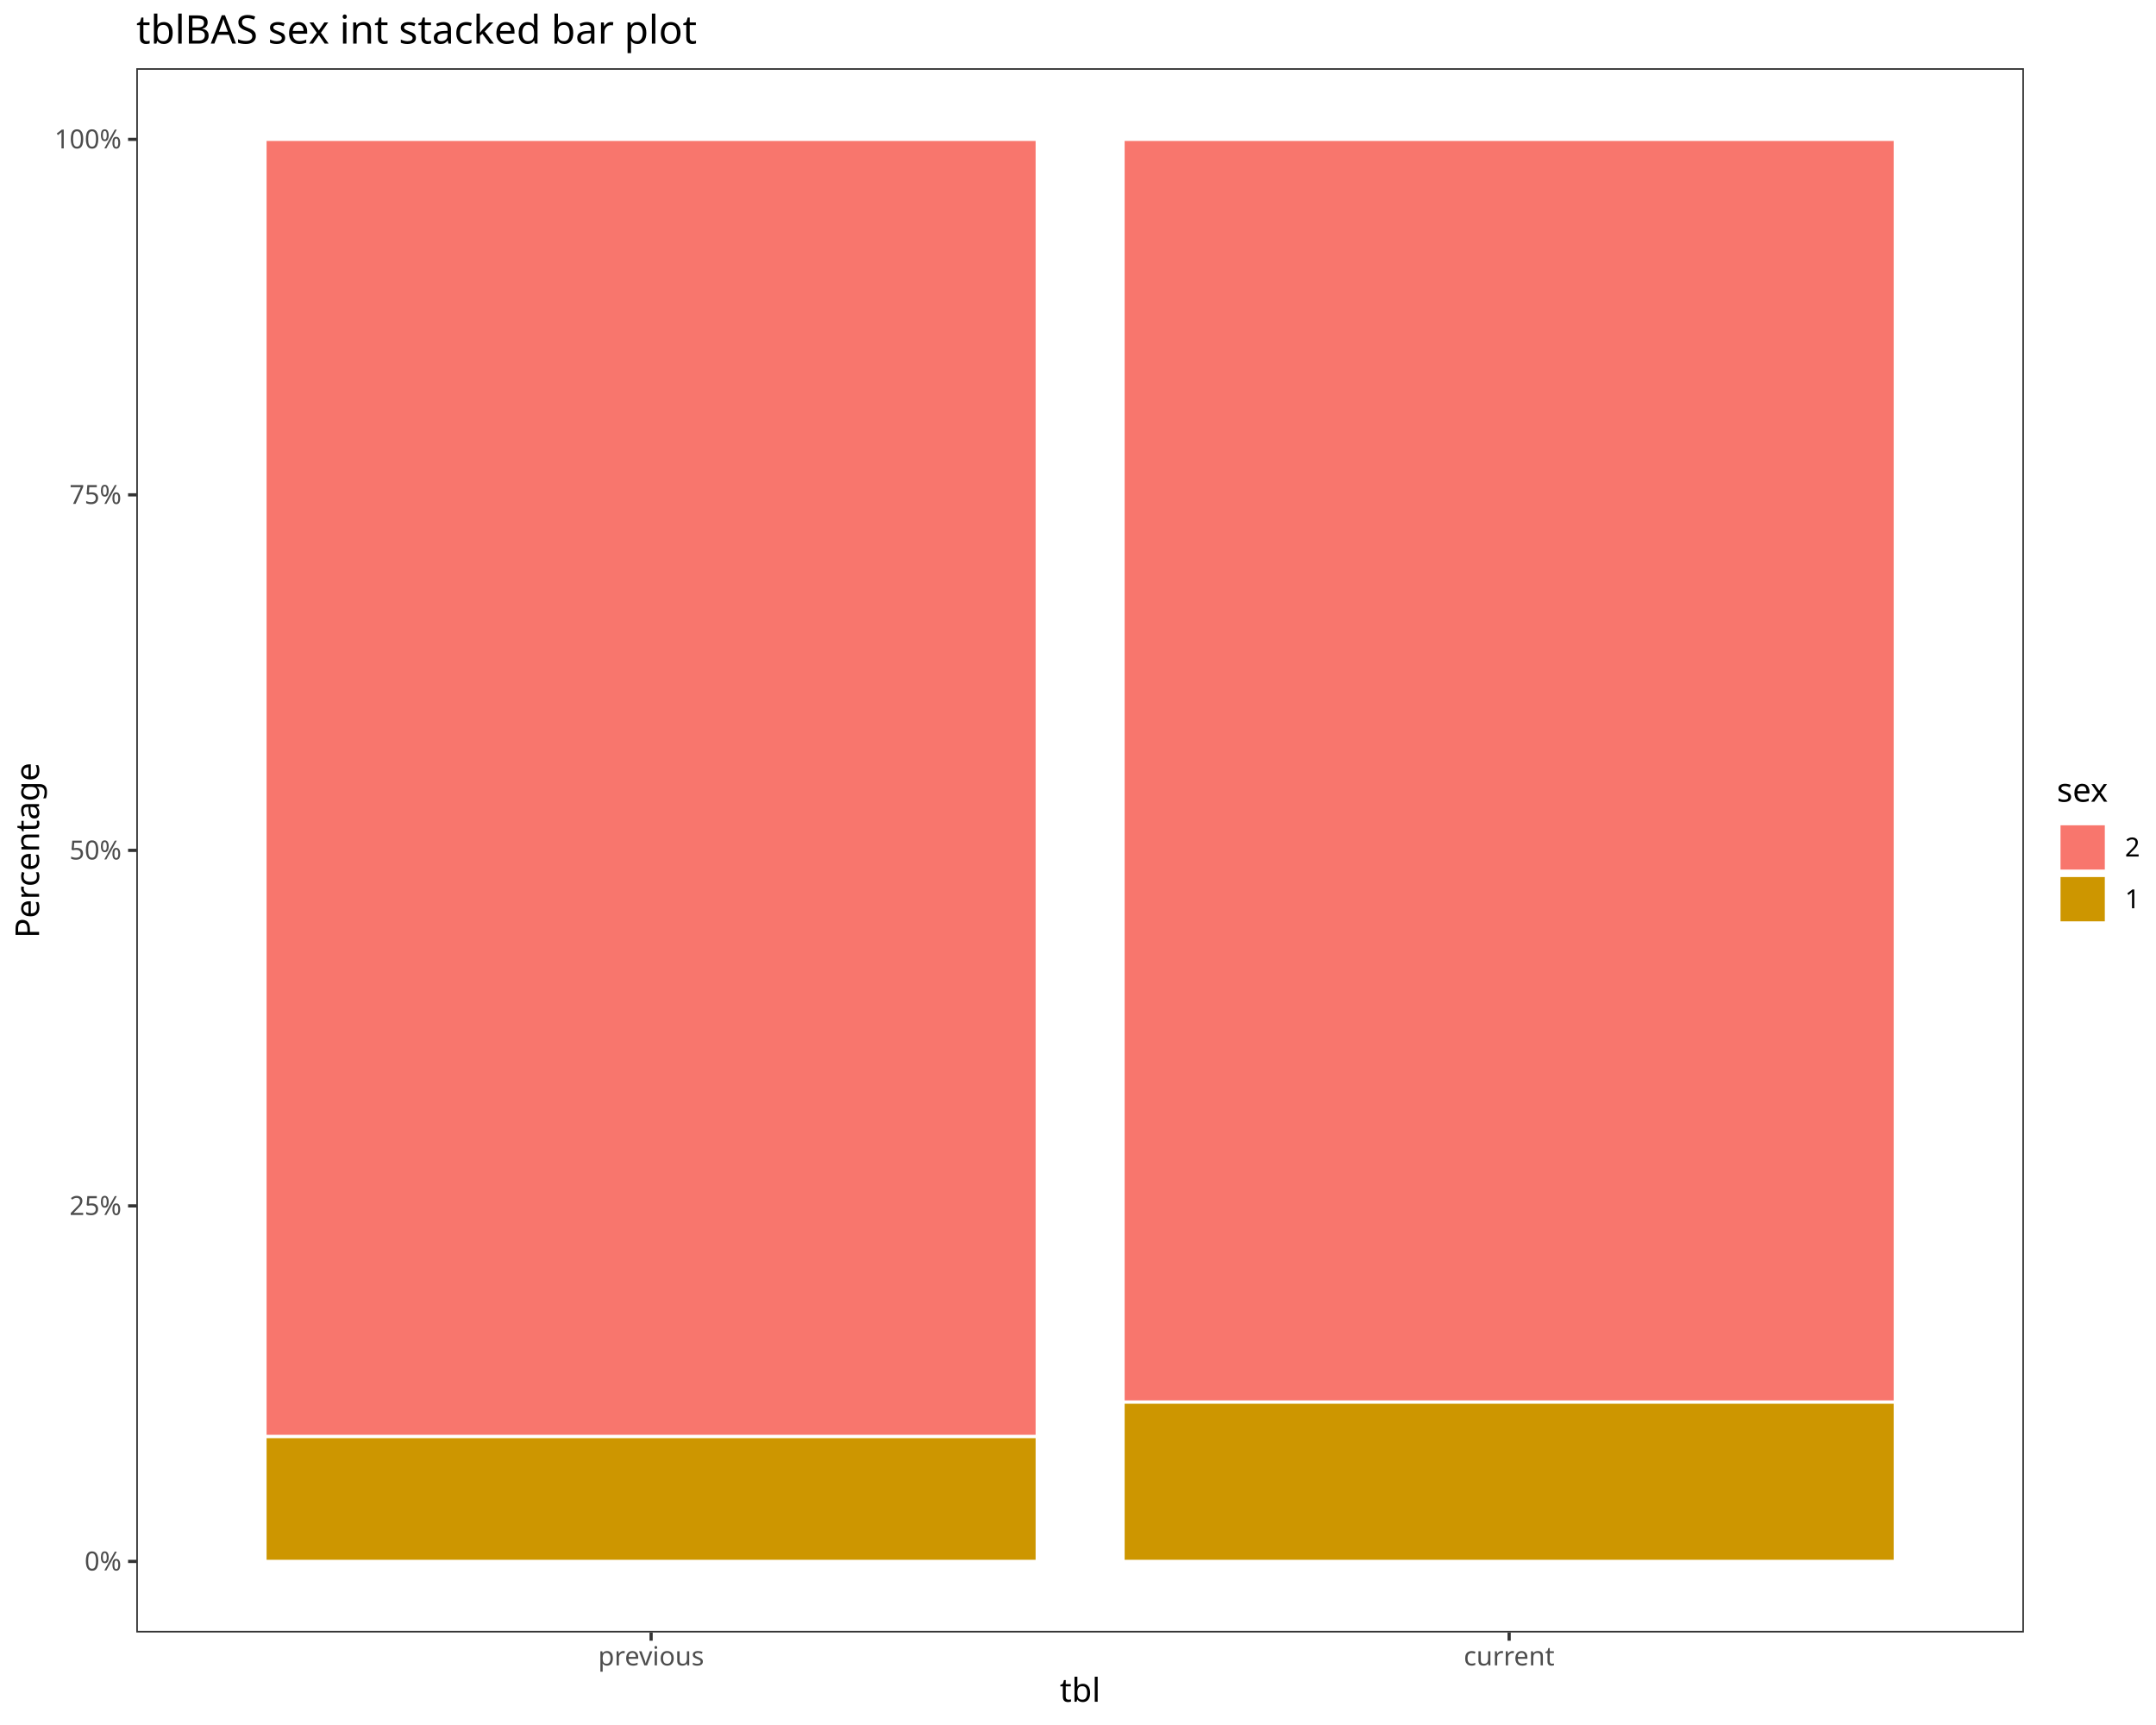
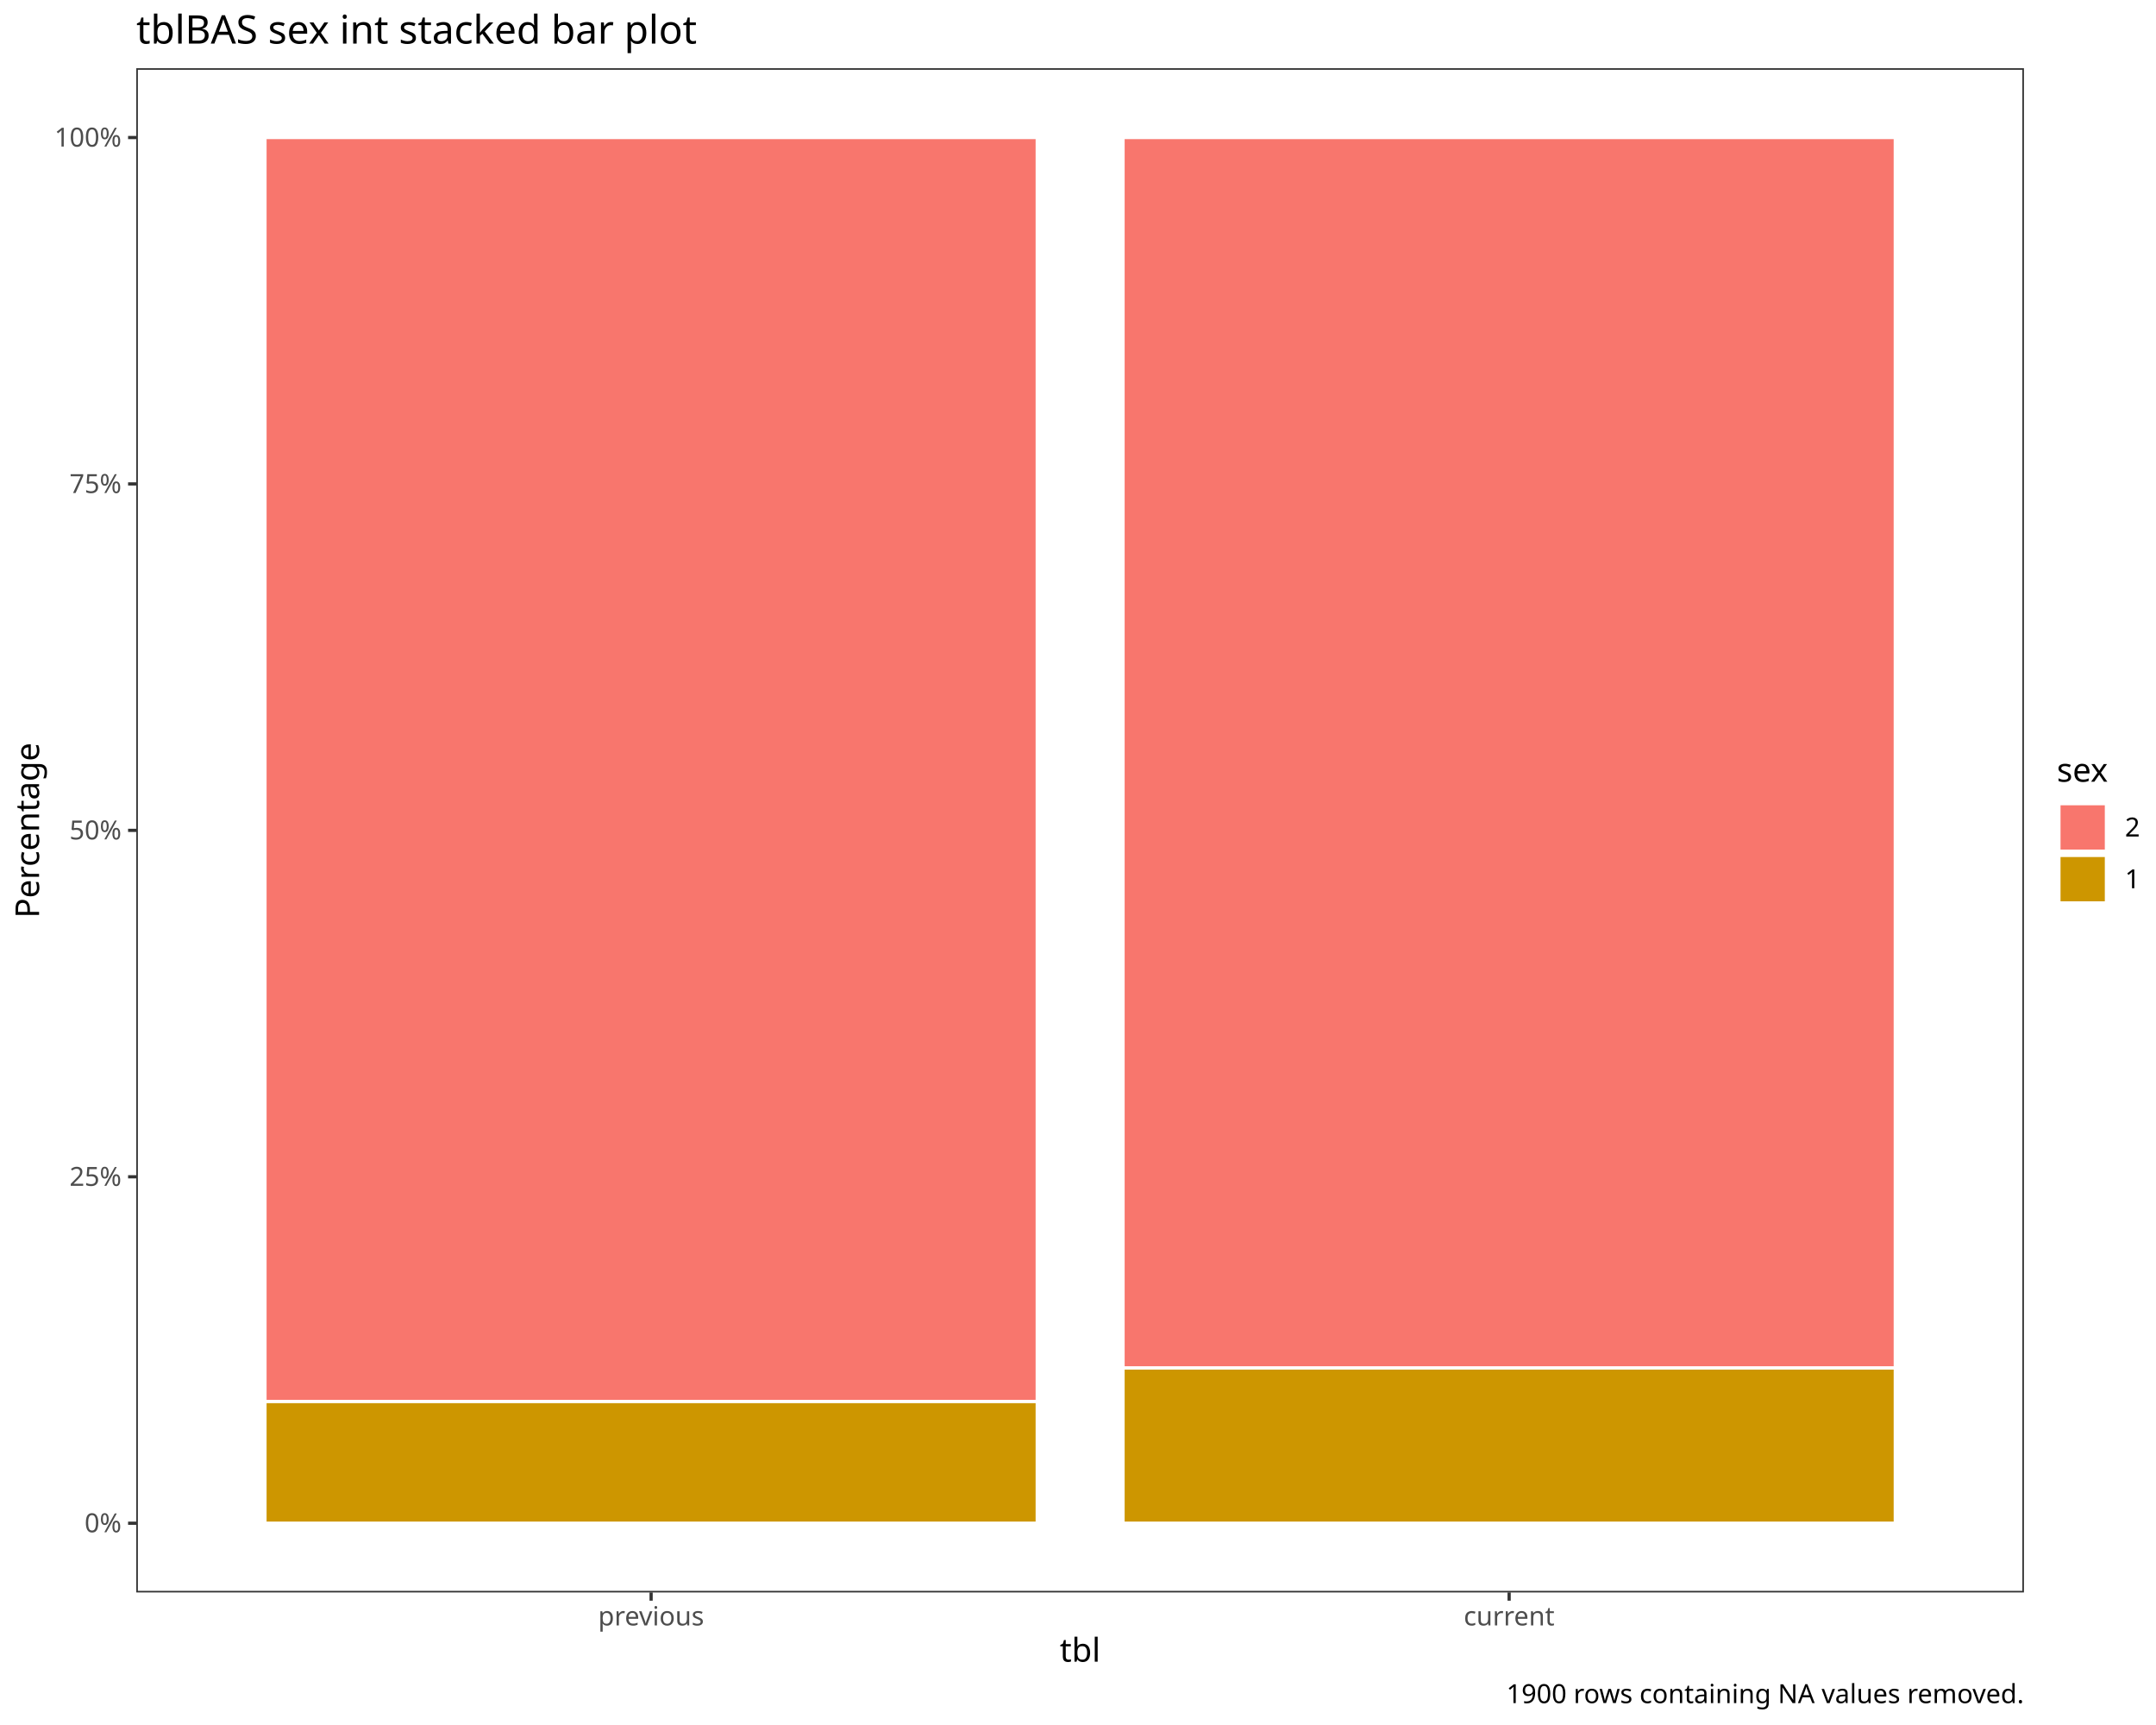
<svg xmlns="http://www.w3.org/2000/svg" class="svglite" data-engine-version="2.0" width="720.00pt" height="576.00pt" viewBox="0 0 720.00 576.00">
  <defs>
    <style type="text/css">
    .svglite line, .svglite polyline, .svglite polygon, .svglite path, .svglite rect, .svglite circle {
      fill: none;
      stroke: #000000;
      stroke-linecap: round;
      stroke-linejoin: round;
      stroke-miterlimit: 10.00;
    }
  </style>
  </defs>
  <rect width="100%" height="100%" style="stroke: none; fill: #FFFFFF;" />
  <defs>
    <clipPath id="cpMC4wMHw3MjAuMDB8MC4wMHw1NzYuMDA=">
      <rect x="0.00" y="0.00" width="720.00" height="576.00" />
    </clipPath>
  </defs>
  <g clip-path="url(#cpMC4wMHw3MjAuMDB8MC4wMHw1NzYuMDA=)">
    <rect x="0.00" y="0.00" width="720.00" height="576.00" style="stroke-width: 1.07; stroke: #FFFFFF; fill: #FFFFFF;" />
  </g>
  <defs>
-     <clipPath id="cpNDUuNTF8Njc1LjkxfDIyLjc4fDU0NS4xMQ==">
-       <rect x="45.51" y="22.78" width="630.39" height="522.33" />
+     <clipPath id="cpNDUuNTF8Njc1LjkxfDIyLjc4fDUzMS43NQ==">
+       <rect x="45.51" y="22.78" width="630.39" height="508.97" />
    </clipPath>
  </defs>
-   <g clip-path="url(#cpNDUuNTF8Njc1LjkxfDIyLjc4fDU0NS4xMQ==)">
-     <rect x="45.51" y="22.78" width="630.39" height="522.33" style="stroke-width: 1.07; stroke: none; fill: #FFFFFF;" />
-     <rect x="88.49" y="46.53" width="257.89" height="433.16" style="stroke-width: 1.07; stroke: #FFFFFF; stroke-linecap: butt; stroke-linejoin: miter; fill: #F8766D;" />
-     <rect x="88.49" y="479.69" width="257.89" height="41.68" style="stroke-width: 1.07; stroke: #FFFFFF; stroke-linecap: butt; stroke-linejoin: miter; fill: #CD9600;" />
-     <rect x="375.04" y="46.53" width="257.89" height="421.66" style="stroke-width: 1.07; stroke: #FFFFFF; stroke-linecap: butt; stroke-linejoin: miter; fill: #F8766D;" />
-     <rect x="375.04" y="468.19" width="257.89" height="53.18" style="stroke-width: 1.07; stroke: #FFFFFF; stroke-linecap: butt; stroke-linejoin: miter; fill: #CD9600;" />
-     <rect x="45.51" y="22.78" width="630.39" height="522.33" style="stroke-width: 1.07; stroke: #333333;" />
+   <g clip-path="url(#cpNDUuNTF8Njc1LjkxfDIyLjc4fDUzMS43NQ==)">
+     <rect x="45.51" y="22.78" width="630.39" height="508.97" style="stroke-width: 1.07; stroke: none; fill: #FFFFFF;" />
+     <rect x="88.49" y="45.92" width="257.89" height="422.08" style="stroke-width: 1.07; stroke: #FFFFFF; stroke-linecap: butt; stroke-linejoin: miter; fill: #F8766D;" />
+     <rect x="88.49" y="468.00" width="257.89" height="40.61" style="stroke-width: 1.07; stroke: #FFFFFF; stroke-linecap: butt; stroke-linejoin: miter; fill: #CD9600;" />
+     <rect x="375.04" y="45.92" width="257.89" height="410.87" style="stroke-width: 1.07; stroke: #FFFFFF; stroke-linecap: butt; stroke-linejoin: miter; fill: #F8766D;" />
+     <rect x="375.04" y="456.79" width="257.89" height="51.82" style="stroke-width: 1.07; stroke: #FFFFFF; stroke-linecap: butt; stroke-linejoin: miter; fill: #CD9600;" />
+     <rect x="45.51" y="22.78" width="630.39" height="508.97" style="stroke-width: 1.07; stroke: #333333;" />
  </g>
  <g clip-path="url(#cpMC4wMHw3MjAuMDB8MC4wMHw1NzYuMDA=)">
-     <text x="40.58" y="524.40" text-anchor="end" style="font-size: 8.80px; fill: #4D4D4D; font-family: sans;" textLength="12.72px" lengthAdjust="spacingAndGlyphs">0%</text>
-     <text x="40.58" y="405.69" text-anchor="end" style="font-size: 8.80px; fill: #4D4D4D; font-family: sans;" textLength="17.61px" lengthAdjust="spacingAndGlyphs">25%</text>
-     <text x="40.58" y="286.98" text-anchor="end" style="font-size: 8.80px; fill: #4D4D4D; font-family: sans;" textLength="17.61px" lengthAdjust="spacingAndGlyphs">50%</text>
-     <text x="40.58" y="168.26" text-anchor="end" style="font-size: 8.80px; fill: #4D4D4D; font-family: sans;" textLength="17.61px" lengthAdjust="spacingAndGlyphs">75%</text>
-     <text x="40.58" y="49.55" text-anchor="end" style="font-size: 8.80px; fill: #4D4D4D; font-family: sans;" textLength="22.51px" lengthAdjust="spacingAndGlyphs">100%</text>
-     <polyline points="42.77,521.37 45.51,521.37 " style="stroke-width: 1.07; stroke: #333333; stroke-linecap: butt;" />
-     <polyline points="42.77,402.66 45.51,402.66 " style="stroke-width: 1.07; stroke: #333333; stroke-linecap: butt;" />
-     <polyline points="42.77,283.95 45.51,283.95 " style="stroke-width: 1.07; stroke: #333333; stroke-linecap: butt;" />
-     <polyline points="42.77,165.24 45.51,165.24 " style="stroke-width: 1.07; stroke: #333333; stroke-linecap: butt;" />
-     <polyline points="42.77,46.53 45.51,46.53 " style="stroke-width: 1.07; stroke: #333333; stroke-linecap: butt;" />
-     <polyline points="217.44,547.85 217.44,545.11 " style="stroke-width: 1.07; stroke: #333333; stroke-linecap: butt;" />
-     <polyline points="503.98,547.85 503.98,545.11 " style="stroke-width: 1.07; stroke: #333333; stroke-linecap: butt;" />
-     <text x="217.44" y="556.10" text-anchor="middle" style="font-size: 8.80px; fill: #4D4D4D; font-family: sans;" textLength="33.27px" lengthAdjust="spacingAndGlyphs">previous</text>
-     <text x="503.98" y="556.10" text-anchor="middle" style="font-size: 8.80px; fill: #4D4D4D; font-family: sans;" textLength="27.39px" lengthAdjust="spacingAndGlyphs">current</text>
-     <text x="360.71" y="568.24" text-anchor="middle" style="font-size: 11.00px; font-family: sans;" textLength="11.62px" lengthAdjust="spacingAndGlyphs">tbl</text>
-     <text transform="translate(13.05,283.95) rotate(-90)" text-anchor="middle" style="font-size: 11.00px; font-family: sans;" textLength="56.27px" lengthAdjust="spacingAndGlyphs">Percentage</text>
-     <rect x="686.87" y="259.00" width="27.65" height="49.89" style="stroke-width: 1.07; stroke: none; fill: #FFFFFF;" />
-     <text x="686.87" y="267.71" style="font-size: 11.00px; font-family: sans;" textLength="17.13px" lengthAdjust="spacingAndGlyphs">sex</text>
-     <rect x="686.87" y="274.33" width="17.28" height="17.28" style="stroke-width: 1.07; stroke: none; fill: #FFFFFF;" />
-     <rect x="687.58" y="275.04" width="15.86" height="15.86" style="stroke-width: 1.07; stroke: #FFFFFF; stroke-linecap: butt; stroke-linejoin: miter; fill: #F8766D;" />
-     <rect x="686.87" y="291.61" width="17.28" height="17.28" style="stroke-width: 1.07; stroke: none; fill: #FFFFFF;" />
-     <rect x="687.58" y="292.32" width="15.86" height="15.86" style="stroke-width: 1.07; stroke: #FFFFFF; stroke-linecap: butt; stroke-linejoin: miter; fill: #CD9600;" />
-     <text x="709.63" y="286.00" style="font-size: 8.80px; font-family: sans;" textLength="4.89px" lengthAdjust="spacingAndGlyphs">2</text>
-     <text x="709.63" y="303.28" style="font-size: 8.80px; font-family: sans;" textLength="4.89px" lengthAdjust="spacingAndGlyphs">1</text>
+     <text x="40.58" y="511.64" text-anchor="end" style="font-size: 8.80px; fill: #4D4D4D; font-family: sans;" textLength="12.72px" lengthAdjust="spacingAndGlyphs">0%</text>
+     <text x="40.58" y="395.97" text-anchor="end" style="font-size: 8.80px; fill: #4D4D4D; font-family: sans;" textLength="17.61px" lengthAdjust="spacingAndGlyphs">25%</text>
+     <text x="40.58" y="280.29" text-anchor="end" style="font-size: 8.80px; fill: #4D4D4D; font-family: sans;" textLength="17.61px" lengthAdjust="spacingAndGlyphs">50%</text>
+     <text x="40.58" y="164.62" text-anchor="end" style="font-size: 8.80px; fill: #4D4D4D; font-family: sans;" textLength="17.61px" lengthAdjust="spacingAndGlyphs">75%</text>
+     <text x="40.58" y="48.95" text-anchor="end" style="font-size: 8.80px; fill: #4D4D4D; font-family: sans;" textLength="22.51px" lengthAdjust="spacingAndGlyphs">100%</text>
+     <polyline points="42.77,508.62 45.51,508.62 " style="stroke-width: 1.07; stroke: #333333; stroke-linecap: butt;" />
+     <polyline points="42.77,392.94 45.51,392.94 " style="stroke-width: 1.07; stroke: #333333; stroke-linecap: butt;" />
+     <polyline points="42.77,277.27 45.51,277.27 " style="stroke-width: 1.07; stroke: #333333; stroke-linecap: butt;" />
+     <polyline points="42.77,161.59 45.51,161.59 " style="stroke-width: 1.07; stroke: #333333; stroke-linecap: butt;" />
+     <polyline points="42.77,45.92 45.51,45.92 " style="stroke-width: 1.07; stroke: #333333; stroke-linecap: butt;" />
+     <polyline points="217.44,534.49 217.44,531.75 " style="stroke-width: 1.07; stroke: #333333; stroke-linecap: butt;" />
+     <polyline points="503.98,534.49 503.98,531.75 " style="stroke-width: 1.07; stroke: #333333; stroke-linecap: butt;" />
+     <text x="217.44" y="542.74" text-anchor="middle" style="font-size: 8.80px; fill: #4D4D4D; font-family: sans;" textLength="33.27px" lengthAdjust="spacingAndGlyphs">previous</text>
+     <text x="503.98" y="542.74" text-anchor="middle" style="font-size: 8.80px; fill: #4D4D4D; font-family: sans;" textLength="27.39px" lengthAdjust="spacingAndGlyphs">current</text>
+     <text x="360.71" y="554.87" text-anchor="middle" style="font-size: 11.00px; font-family: sans;" textLength="11.62px" lengthAdjust="spacingAndGlyphs">tbl</text>
+     <text transform="translate(13.05,277.27) rotate(-90)" text-anchor="middle" style="font-size: 11.00px; font-family: sans;" textLength="56.27px" lengthAdjust="spacingAndGlyphs">Percentage</text>
+     <rect x="686.87" y="252.32" width="27.65" height="49.89" style="stroke-width: 1.07; stroke: none; fill: #FFFFFF;" />
+     <text x="686.87" y="261.03" style="font-size: 11.00px; font-family: sans;" textLength="17.13px" lengthAdjust="spacingAndGlyphs">sex</text>
+     <rect x="686.87" y="267.65" width="17.28" height="17.28" style="stroke-width: 1.07; stroke: none; fill: #FFFFFF;" />
+     <rect x="687.58" y="268.36" width="15.86" height="15.86" style="stroke-width: 1.07; stroke: #FFFFFF; stroke-linecap: butt; stroke-linejoin: miter; fill: #F8766D;" />
+     <rect x="686.87" y="284.93" width="17.28" height="17.28" style="stroke-width: 1.07; stroke: none; fill: #FFFFFF;" />
+     <rect x="687.58" y="285.64" width="15.86" height="15.86" style="stroke-width: 1.07; stroke: #FFFFFF; stroke-linecap: butt; stroke-linejoin: miter; fill: #CD9600;" />
+     <text x="709.63" y="279.32" style="font-size: 8.80px; font-family: sans;" textLength="4.89px" lengthAdjust="spacingAndGlyphs">2</text>
+     <text x="709.63" y="296.60" style="font-size: 8.80px; font-family: sans;" textLength="4.89px" lengthAdjust="spacingAndGlyphs">1</text>
    <text x="45.51" y="14.56" style="font-size: 13.20px; font-family: sans;" textLength="179.06px" lengthAdjust="spacingAndGlyphs">tblBAS sex int stacked bar plot</text>
+     <text x="675.91" y="568.69" text-anchor="end" style="font-size: 8.80px; font-family: sans;" textLength="164.87px" lengthAdjust="spacingAndGlyphs">1900 rows containing NA values removed.</text>
  </g>
</svg>
